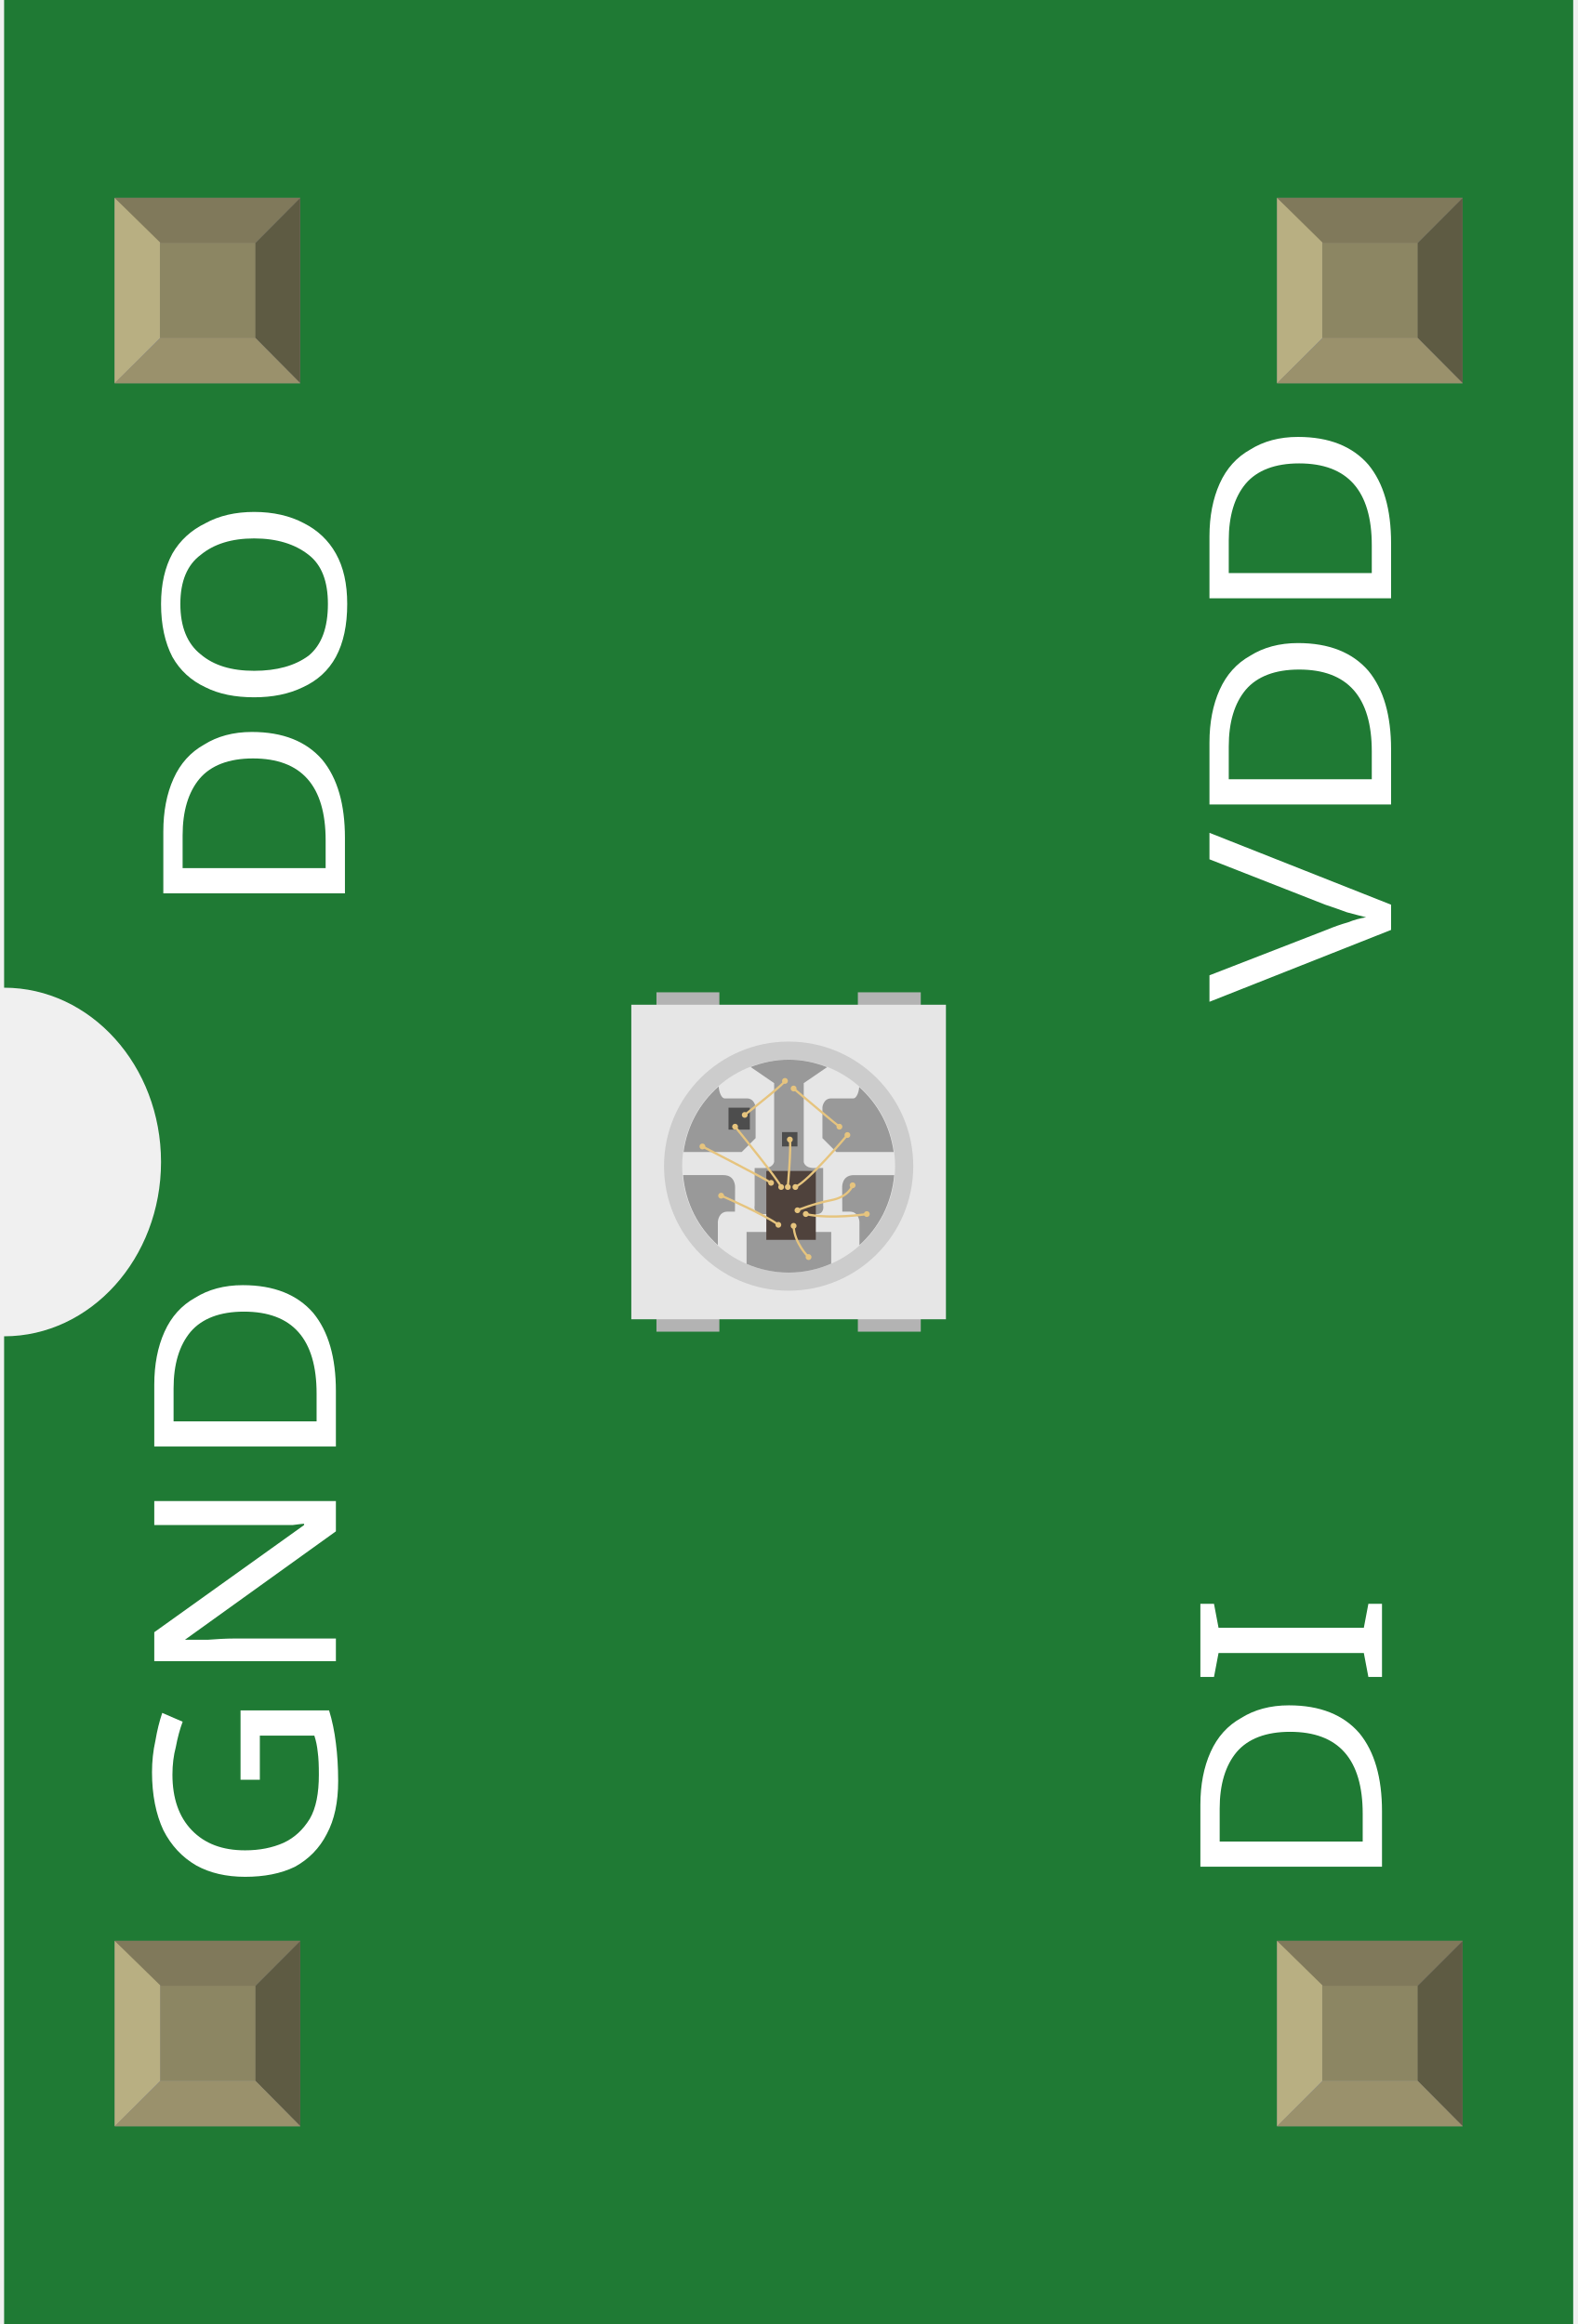
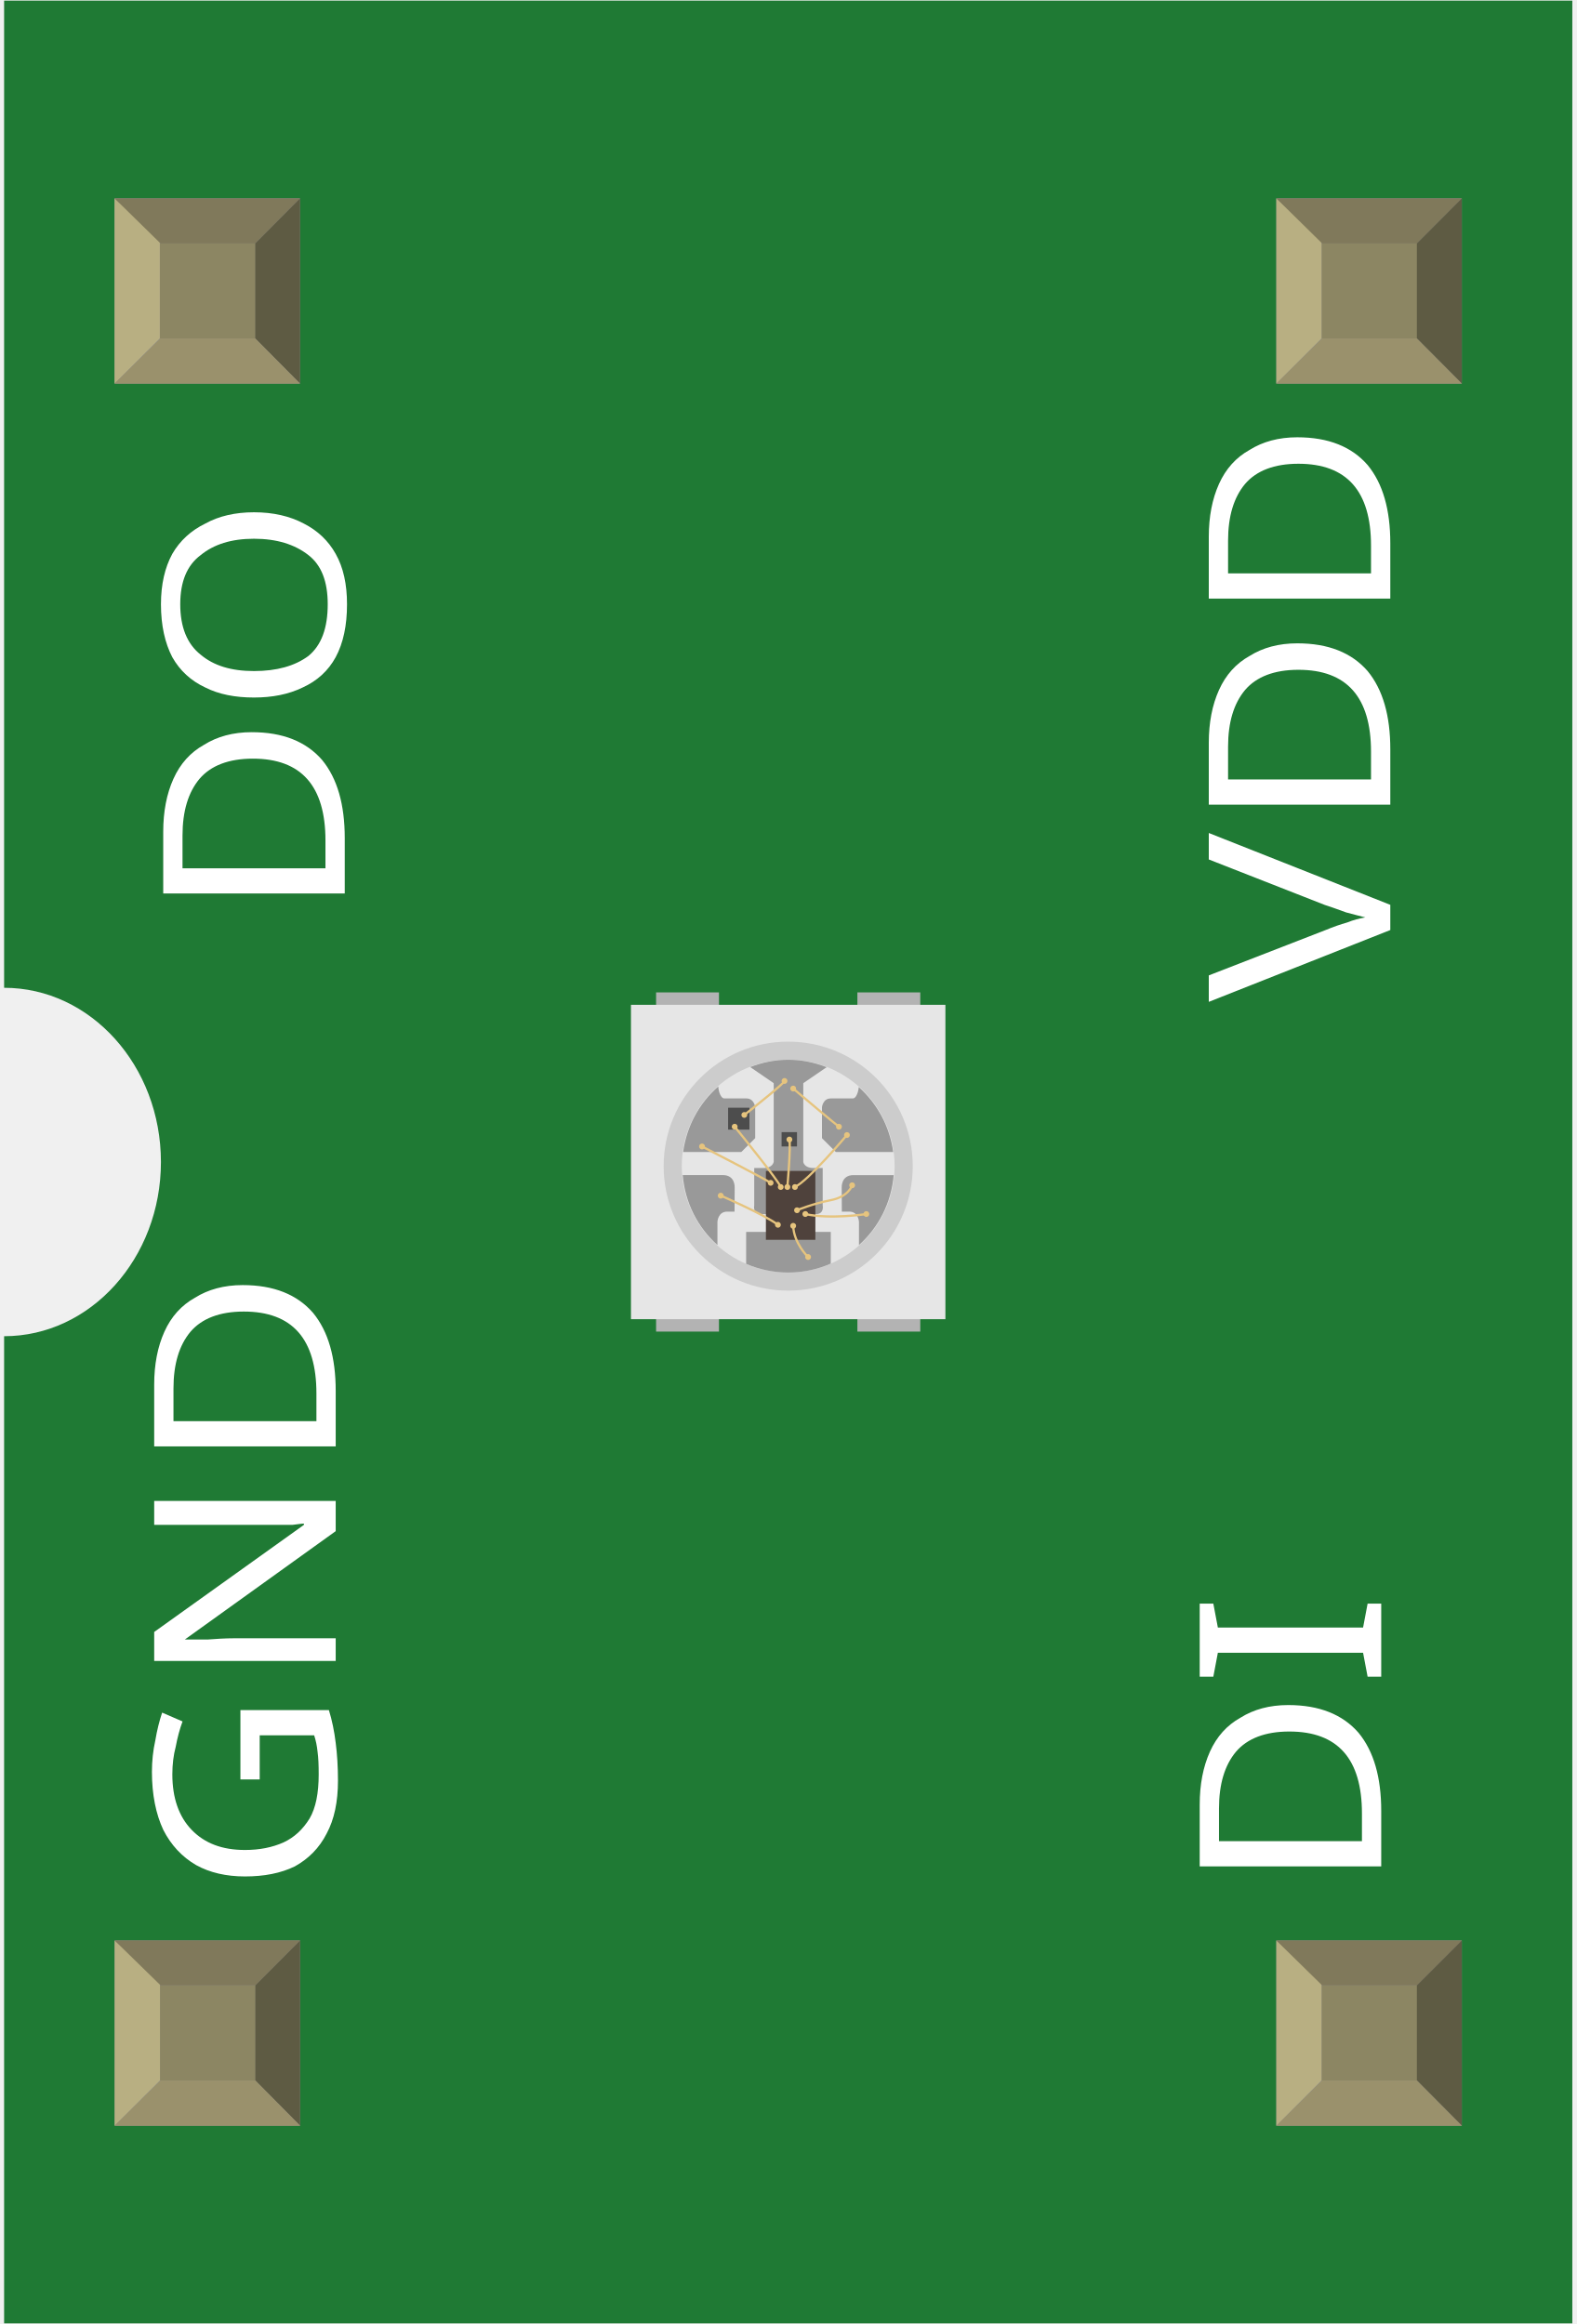
- <svg xmlns="http://www.w3.org/2000/svg" version="1.2" baseProfile="tiny" id="Layer_1" x="0px" y="0px" width="19.54px" height="28.8px" viewBox="1.03 0 19.54 28.8" xml:space="preserve">
+ <svg xmlns="http://www.w3.org/2000/svg" version="1.2" baseProfile="tiny" id="Layer_1" x="0px" y="0px" width="0.217in" height="0.32in" viewBox="1.03 0 19.54 28.8" xml:space="preserve">
  <g id="breadboard">
    <g transform="translate(10.8,21.6) scale(0.9,1) translate(-10.8,-21.6)">
      <g id="icon">
        <path fill="#1F7A34" d="M0.001,0v12.24c1.191,0,2.16,0.967,2.16,2.16c0,1.193-0.969,2.16-2.16,2.16v12.24H21.6V0H0.001z" />
        <g transform="translate(63.5,320.647)">
          <g transform="rotate(-90)">
            <text transform="matrix(1 0 0 1 297.17 -58.9319)" fill="#FFFFFF" font-family="'OCRA'" font-size="3.5">GND</text>
          </g>
        </g>
        <g transform="translate(263.5,320.647)">
          <g transform="rotate(-90)">
            <text transform="matrix(1 0 0 1 297.17 -244.532)" fill="#FFFFFF" font-family="'OCRA'" font-size="3.5">DI</text>
          </g>
        </g>
        <g transform="translate(263.5,73.95)">
          <g transform="rotate(-90)">
            <text transform="matrix(1 0 0 1 61.5355 -244.407)" fill="#FFFFFF" font-family="'OCRA'" font-size="3.5">VDD</text>
          </g>
        </g>
        <g transform="translate(163.5,73.95)">
          <g transform="rotate(-90)">
            <text transform="matrix(1 0 0 1 62.5355 -158.8074)" fill="#FFFFFF" font-family="'OCRA'" font-size="3.5">DO</text>
          </g>
        </g>
        <g transform="translate(10.8,11.727) scale(0.3056,0.275) translate(-10.8,-11.727)">
          <g>
            <g>
              <rect x="13.919" y="27.551" fill="#B3B3B3" width="2.834" height="1.542" />
              <rect x="4.847" y="27.551" fill="#B3B3B3" width="2.834" height="1.542" />
              <rect x="13.919" y="13.8" fill="#B3B3B3" width="2.834" height="1.543" />
              <rect x="4.847" y="13.8" fill="#B3B3B3" width="2.834" height="1.543" />
            </g>
            <rect x="3.714" y="14.36" fill="#E6E6E6" width="14.172" height="14.174" />
            <circle fill="#CCCCCC" cx="10.801" cy="21.633" r="5.613" />
            <circle fill="#E6E6E6" cx="10.801" cy="21.633" r="4.796" />
            <g>
              <g>
                <g>
                  <path fill="#999999" d="M8.906,24.6v1.438c0.581,0.25,1.223,0.393,1.896,0.393c0.682,0,1.329-0.146,1.917-0.404V24.6H8.906z" />
                  <path fill="#999999" d="M13.718,18.581c-0.146,0-0.645,0-1,0c-0.354,0-0.395,0.395-0.395,0.395v1.396l0.625,0.625h2.584        c-0.156-1.162-0.72-2.184-1.552-2.928C13.962,18.321,13.851,18.581,13.718,18.581z" />
                  <path fill="#999999" d="M9.313,20.372v-1.396c0,0-0.041-0.395-0.395-0.395c-0.355,0-0.854,0-1,0        c-0.14,0-0.254-0.279-0.268-0.539c-0.851,0.746-1.426,1.779-1.583,2.955h2.619L9.313,20.372z" />
                  <path fill="#999999" d="M13.212,22.6l0.006,1.084c0.008,0,0.061,0,0.334,0c0.418,0,0.438,0.459,0.438,0.459v1.049        c0.883-0.793,1.459-1.9,1.565-3.154c-0.399,0-1.375,0-1.815,0C13.177,22.038,13.212,22.6,13.212,22.6z" />
                  <path fill="#999999" d="M7.612,25.192v-1.049c0,0,0.021-0.459,0.437-0.459c0.271,0,0.326,0,0.334,0L8.389,22.6        c0,0,0.033-0.563-0.529-0.563c-0.44,0-1.414,0-1.813,0C6.152,23.292,6.728,24.399,7.612,25.192z" />
                  <path fill="#999999" d="M10.145,21.448c0,0-0.041,0.271-0.457,0.271c-0.418,0-0.418,0-0.418,0v1.686        c0,0-0.084,0.392,0.313,0.392c0.181,0,0.526,0,0.854,0c0,0,0.36,0,0.752,0c0.327,0,0.672,0,0.854,0        c0.396,0,0.313-0.392,0.313-0.392v-1.686c0,0,0,0-0.418,0c-0.416,0-0.457-0.271-0.457-0.271v-3.555l1.052-0.721        c-0.537-0.209-1.117-0.334-1.729-0.334c-0.605,0-1.181,0.123-1.715,0.328l1.059,0.727v3.555H10.145z" />
                </g>
                <rect x="9.796" y="21.85" fill="#4F423C" width="2.229" height="3.105" />
              </g>
              <rect x="10.503" y="20.1" fill="#4D4D4D" width="0.695" height="0.646" />
              <rect x="8.093" y="18.999" fill="#4D4D4D" width="0.961" height="0.988" />
              <g>
                <g>
                  <g>
                    <path fill="#E6C47E" d="M7.781,22.918c0.075,0.033,1.903,0.82,2.588,1.317l-0.06,0.082c-0.676-0.491-2.551-1.299-2.567-1.308         L7.781,22.918z" />
                  </g>
                  <g>
                    <g>
                      <circle fill="#E6C47E" cx="7.76" cy="22.965" r="0.132" />
                    </g>
                  </g>
                  <g>
                    <g>
                      <circle fill="#E6C47E" cx="10.338" cy="24.278" r="0.131" />
                    </g>
                  </g>
                </g>
                <g>
                  <g>
                    <path fill="#E6C47E" d="M6.938,20.702c0.115,0.059,2.806,1.441,3.101,1.645l-0.058,0.082         C9.69,22.23,6.92,20.806,6.893,20.792L6.938,20.702z" />
                  </g>
                  <g>
                    <g>
                      <circle fill="#E6C47E" cx="6.917" cy="20.747" r="0.132" />
                    </g>
                  </g>
                  <g>
                    <g>
                      <circle fill="#E6C47E" cx="10.01" cy="22.387" r="0.131" />
                    </g>
                  </g>
                </g>
                <g>
                  <g>
                    <path fill="#E6C47E" d="M8.428,19.825c0.08,0.098,1.986,2.433,2.082,2.734l-0.096,0.031         c-0.074-0.236-1.517-2.031-2.064-2.703L8.428,19.825z" />
                  </g>
                  <g>
                    <g>
                      <circle fill="#E6C47E" cx="8.389" cy="19.856" r="0.132" />
                    </g>
                  </g>
                  <g>
                    <g>
                      <circle fill="#E6C47E" cx="10.464" cy="22.575" r="0.131" />
                    </g>
                  </g>
                </g>
                <g>
                  <g>
                    <path fill="#E6C47E" d="M10.587,17.78l0.098,0.02c-0.016,0.127-1.153,1.035-1.83,1.564l-0.063-0.078         C9.458,18.764,10.536,17.893,10.587,17.78z" />
                  </g>
                  <g>
                    <g>
                      <circle fill="#E6C47E" cx="8.823" cy="19.325" r="0.131" />
                    </g>
                  </g>
                  <g>
                    <g>
                      <circle fill="#E6C47E" cx="10.635" cy="17.793" r="0.132" />
                    </g>
                  </g>
                </g>
                <g>
                  <g>
                    <path fill="#E6C47E" d="M11.057,18.098c0.665,0.563,1.95,1.643,2.06,1.717l-0.056,0.082         c-0.143-0.094-1.991-1.656-2.068-1.723L11.057,18.098z" />
                  </g>
                  <g>
                    <g>
                      <circle fill="#E6C47E" cx="11.025" cy="18.136" r="0.132" />
                    </g>
                  </g>
                  <g>
                    <g>
                      <circle fill="#E6C47E" cx="13.088" cy="19.856" r="0.132" />
                    </g>
                  </g>
                </g>
                <g>
                  <g>
                    <path fill="#E6C47E" d="M13.409,20.198l0.075,0.064c-0.069,0.086-1.748,2.074-2.361,2.357l-0.041-0.091         C11.675,22.256,13.392,20.219,13.409,20.198z" />
                  </g>
                  <g>
                    <g>
                      <circle fill="#E6C47E" cx="13.448" cy="20.231" r="0.131" />
                    </g>
                  </g>
                  <g>
                    <g>
                      <circle fill="#E6C47E" cx="11.104" cy="22.575" r="0.131" />
                    </g>
                  </g>
                </g>
                <g>
                  <g>
                    <path fill="#E6C47E" d="M10.906,20.426c0.063,0.393-0.085,2.08-0.093,2.152l-0.1-0.009c0.002-0.018,0.156-1.748,0.092-2.129         L10.906,20.426z" />
                  </g>
                  <g>
                    <g>
                      <circle fill="#E6C47E" cx="10.764" cy="22.575" r="0.131" />
                    </g>
                  </g>
                  <g>
                    <g>
                      <circle fill="#E6C47E" cx="10.855" cy="20.434" r="0.132" />
                    </g>
                  </g>
                </g>
                <g>
                  <g>
                    <path fill="#E6C47E" d="M13.634,22.482l0.096,0.029c-0.006,0.022-0.174,0.546-1.002,0.706         c-0.793,0.154-1.504,0.447-1.51,0.451l-0.039-0.095c0.008-0.002,0.728-0.3,1.53-0.454         C13.474,22.971,13.628,22.502,13.634,22.482z" />
                  </g>
                  <g>
                    <g>
                      <circle fill="#E6C47E" cx="11.198" cy="23.622" r="0.131" />
                    </g>
                  </g>
                  <g>
                    <g>
                      <circle fill="#E6C47E" cx="13.682" cy="22.497" r="0.132" />
                    </g>
                  </g>
                </g>
                <g>
                  <g>
                    <path fill="#E6C47E" d="M14.316,23.745l0.017,0.099c-0.017,0.004-1.648,0.25-2.771,0l0.021-0.099         C12.687,23.989,14.3,23.747,14.316,23.745z" />
                  </g>
                  <g>
                    <g>
                      <circle fill="#E6C47E" cx="14.323" cy="23.793" r="0.131" />
                    </g>
                  </g>
                  <g>
                    <g>
                      <circle fill="#E6C47E" cx="11.573" cy="23.792" r="0.132" />
                    </g>
                  </g>
                </g>
                <g>
                  <g>
                    <path fill="#E6C47E" d="M11.075,24.323c0.03,0.768,0.65,1.366,0.656,1.372l-0.067,0.072c-0.027-0.024-0.657-0.632-0.688-1.44         L11.075,24.323z" />
                  </g>
                  <g>
                    <g>
                      <circle fill="#E6C47E" cx="11.698" cy="25.731" r="0.132" />
                    </g>
                  </g>
                  <g>
                    <g>
                      <circle fill="#E6C47E" cx="11.025" cy="24.325" r="0.132" />
                    </g>
                  </g>
                </g>
              </g>
            </g>
          </g>
        </g>
      </g>
    </g>
    <g transform="translate(34.035,319.648)">
      <rect id="connector1pin" x="-31.584" y="-295.596" fill="#8D8C8C" width="2.299" height="2.297" />
      <rect x="-31.022" y="-295.041" fill="#8C8663" width="1.184" height="1.182" />
      <polygon fill="#B8AF82" points="-31.584,-293.299 -31.022,-293.86 -31.022,-295.094 -31.584,-295.596   " />
      <polygon fill="#80795B" points="-29.84,-295.039 -31.014,-295.039 -31.584,-295.596 -29.285,-295.596   " />
      <polygon fill="#5E5B43" points="-29.84,-293.86 -29.84,-295.039 -29.285,-295.596 -29.285,-293.299   " />
      <polygon fill="#9A916C" points="-31.584,-293.299 -31.016,-293.86 -29.84,-293.86 -29.285,-293.299   " />
    </g>
    <g transform="translate(134.035,34.05)">
      <rect id="connector0pin" x="-131.585" y="-31.598" fill="#8D8C8C" width="2.299" height="2.297" />
      <rect x="-131.024" y="-31.041" fill="#8C8663" width="1.186" height="1.182" />
      <polygon fill="#B8AF82" points="-131.585,-29.301 -131.024,-29.861 -131.024,-31.096 -131.585,-31.598   " />
      <polygon fill="#80795B" points="-129.841,-31.039 -131.015,-31.039 -131.585,-31.598 -129.286,-31.598   " />
      <polygon fill="#5E5B43" points="-129.841,-29.861 -129.841,-31.039 -129.286,-31.598 -129.286,-29.301   " />
      <polygon fill="#9A916C" points="-131.585,-29.301 -131.018,-29.861 -129.841,-29.861 -129.286,-29.301   " />
    </g>
    <g transform="translate(234.035,319.648)">
      <rect id="connector2pin" x="-217.184" y="-295.596" fill="#8D8C8C" width="2.299" height="2.297" />
      <rect x="-216.624" y="-295.041" fill="#8C8663" width="1.185" height="1.182" />
      <polygon fill="#B8AF82" points="-217.184,-293.299 -216.624,-293.86 -216.624,-295.094 -217.184,-295.596   " />
      <polygon fill="#80795B" points="-215.442,-295.039 -216.616,-295.039 -217.184,-295.596 -214.885,-295.596   " />
      <polygon fill="#5E5B43" points="-215.442,-293.86 -215.442,-295.039 -214.885,-295.596 -214.885,-293.299   " />
      <polygon fill="#9A916C" points="-217.184,-293.299 -216.618,-293.86 -215.442,-293.86 -214.885,-293.299   " />
    </g>
    <g transform="translate(234.035,34.05)">
      <rect id="connector3pin" x="-217.184" y="-31.598" fill="#8D8C8C" width="2.299" height="2.297" />
      <rect x="-216.624" y="-31.041" fill="#8C8663" width="1.185" height="1.182" />
      <polygon fill="#B8AF82" points="-217.184,-29.301 -216.624,-29.861 -216.624,-31.096 -217.184,-31.598   " />
      <polygon fill="#80795B" points="-215.442,-31.039 -216.616,-31.039 -217.184,-31.598 -214.885,-31.598   " />
      <polygon fill="#5E5B43" points="-215.442,-29.861 -215.442,-31.039 -214.885,-31.598 -214.885,-29.301   " />
      <polygon fill="#9A916C" points="-217.184,-29.301 -216.618,-29.861 -215.442,-29.861 -214.885,-29.301   " />
    </g>
  </g>
</svg>
